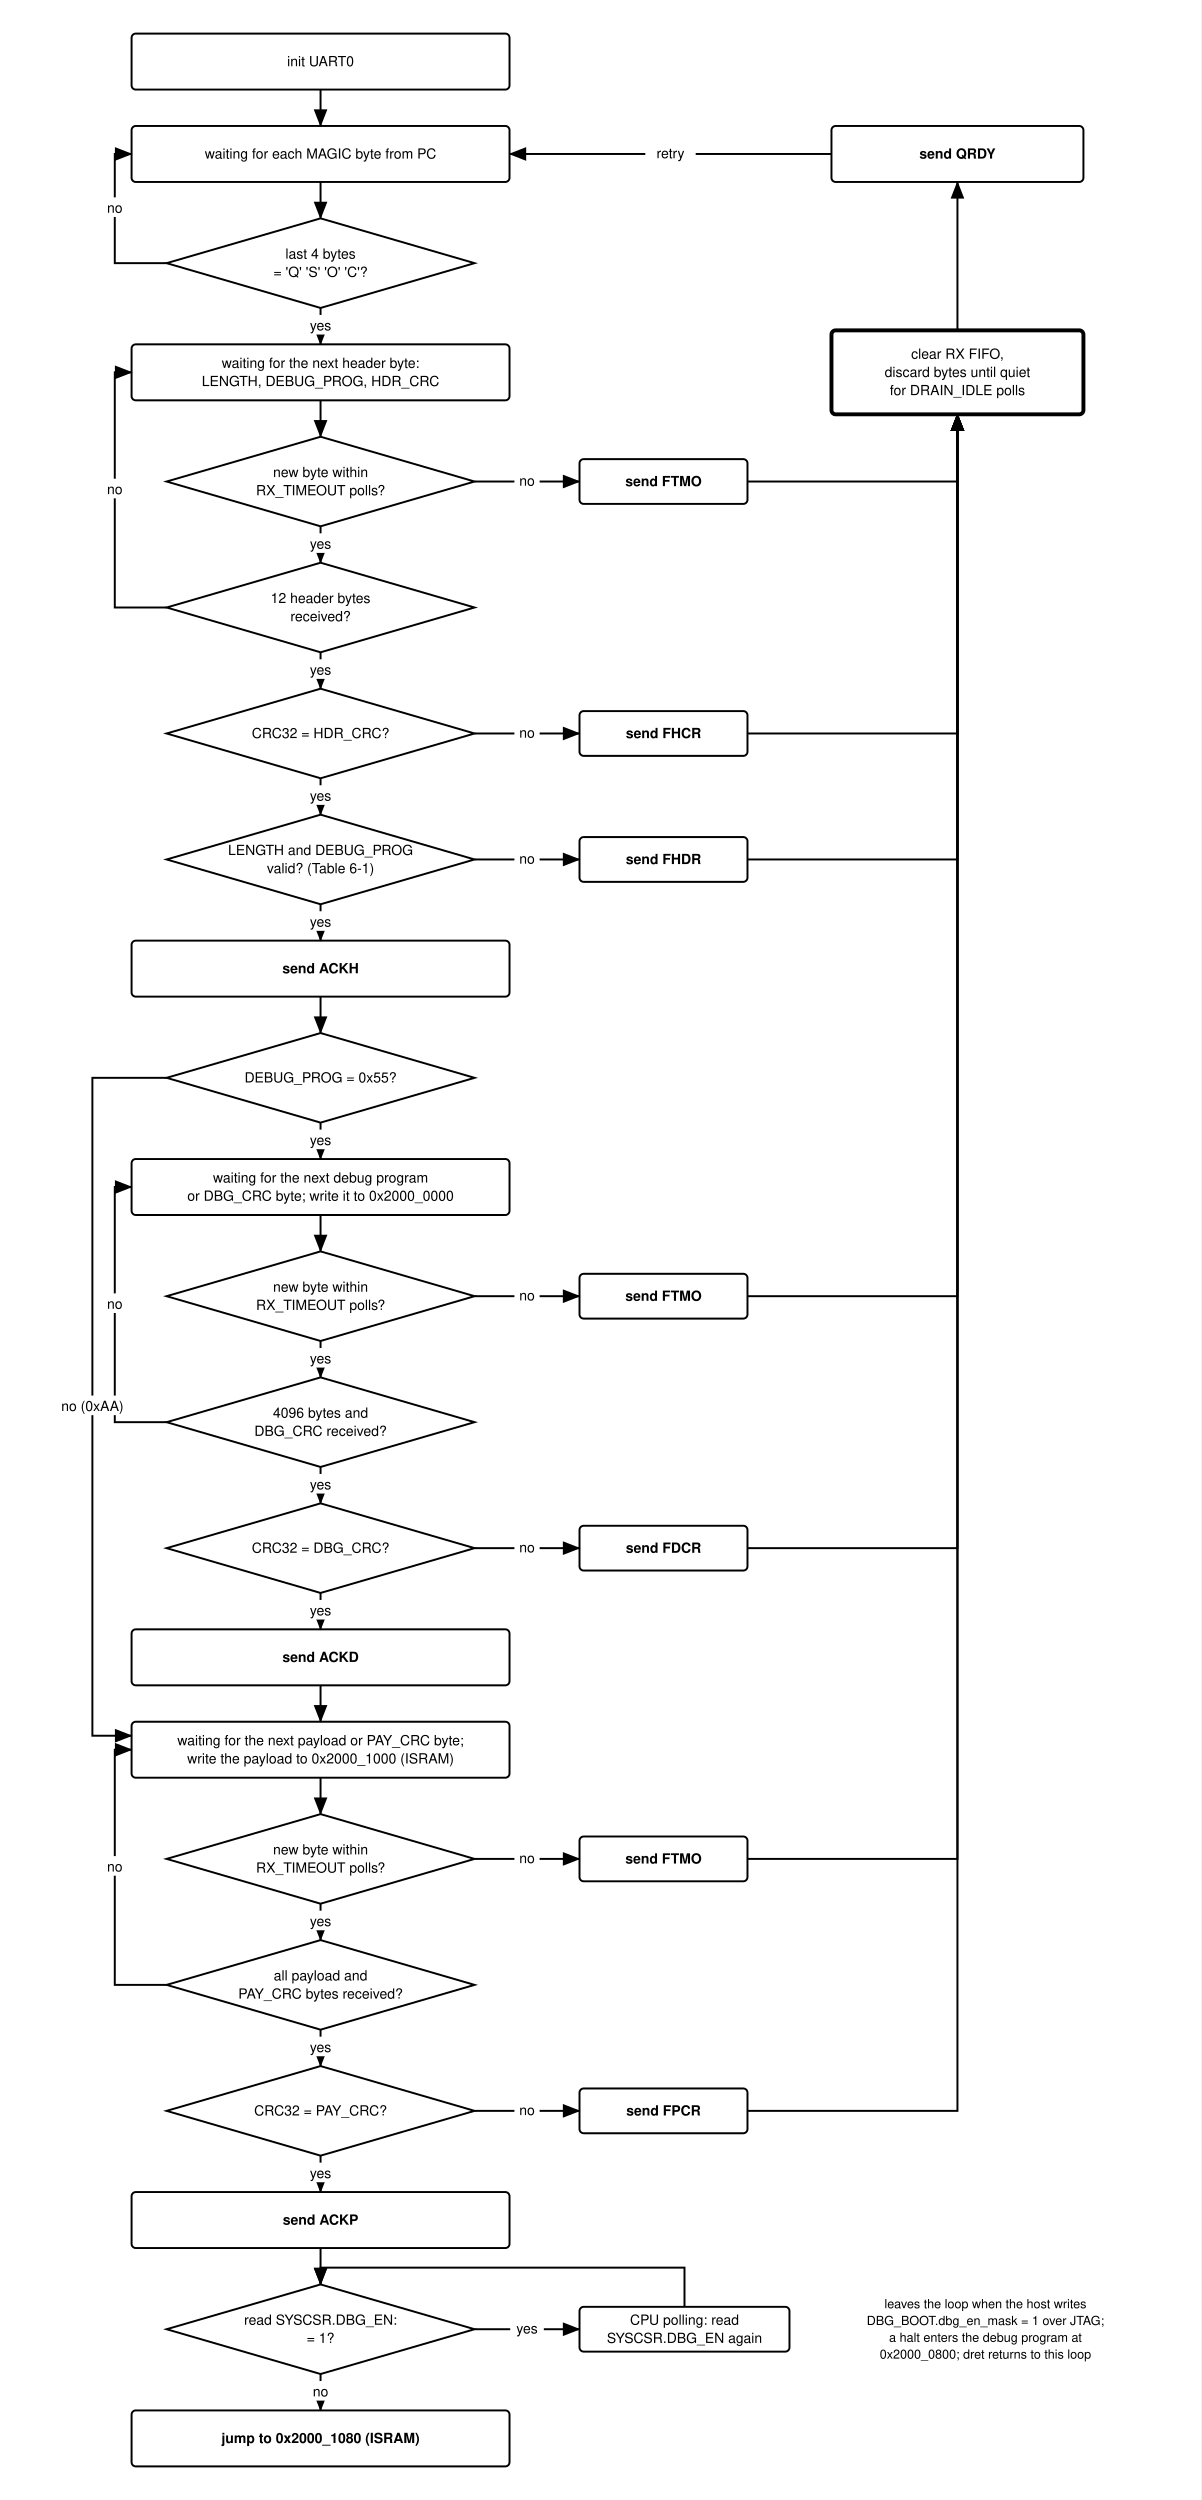
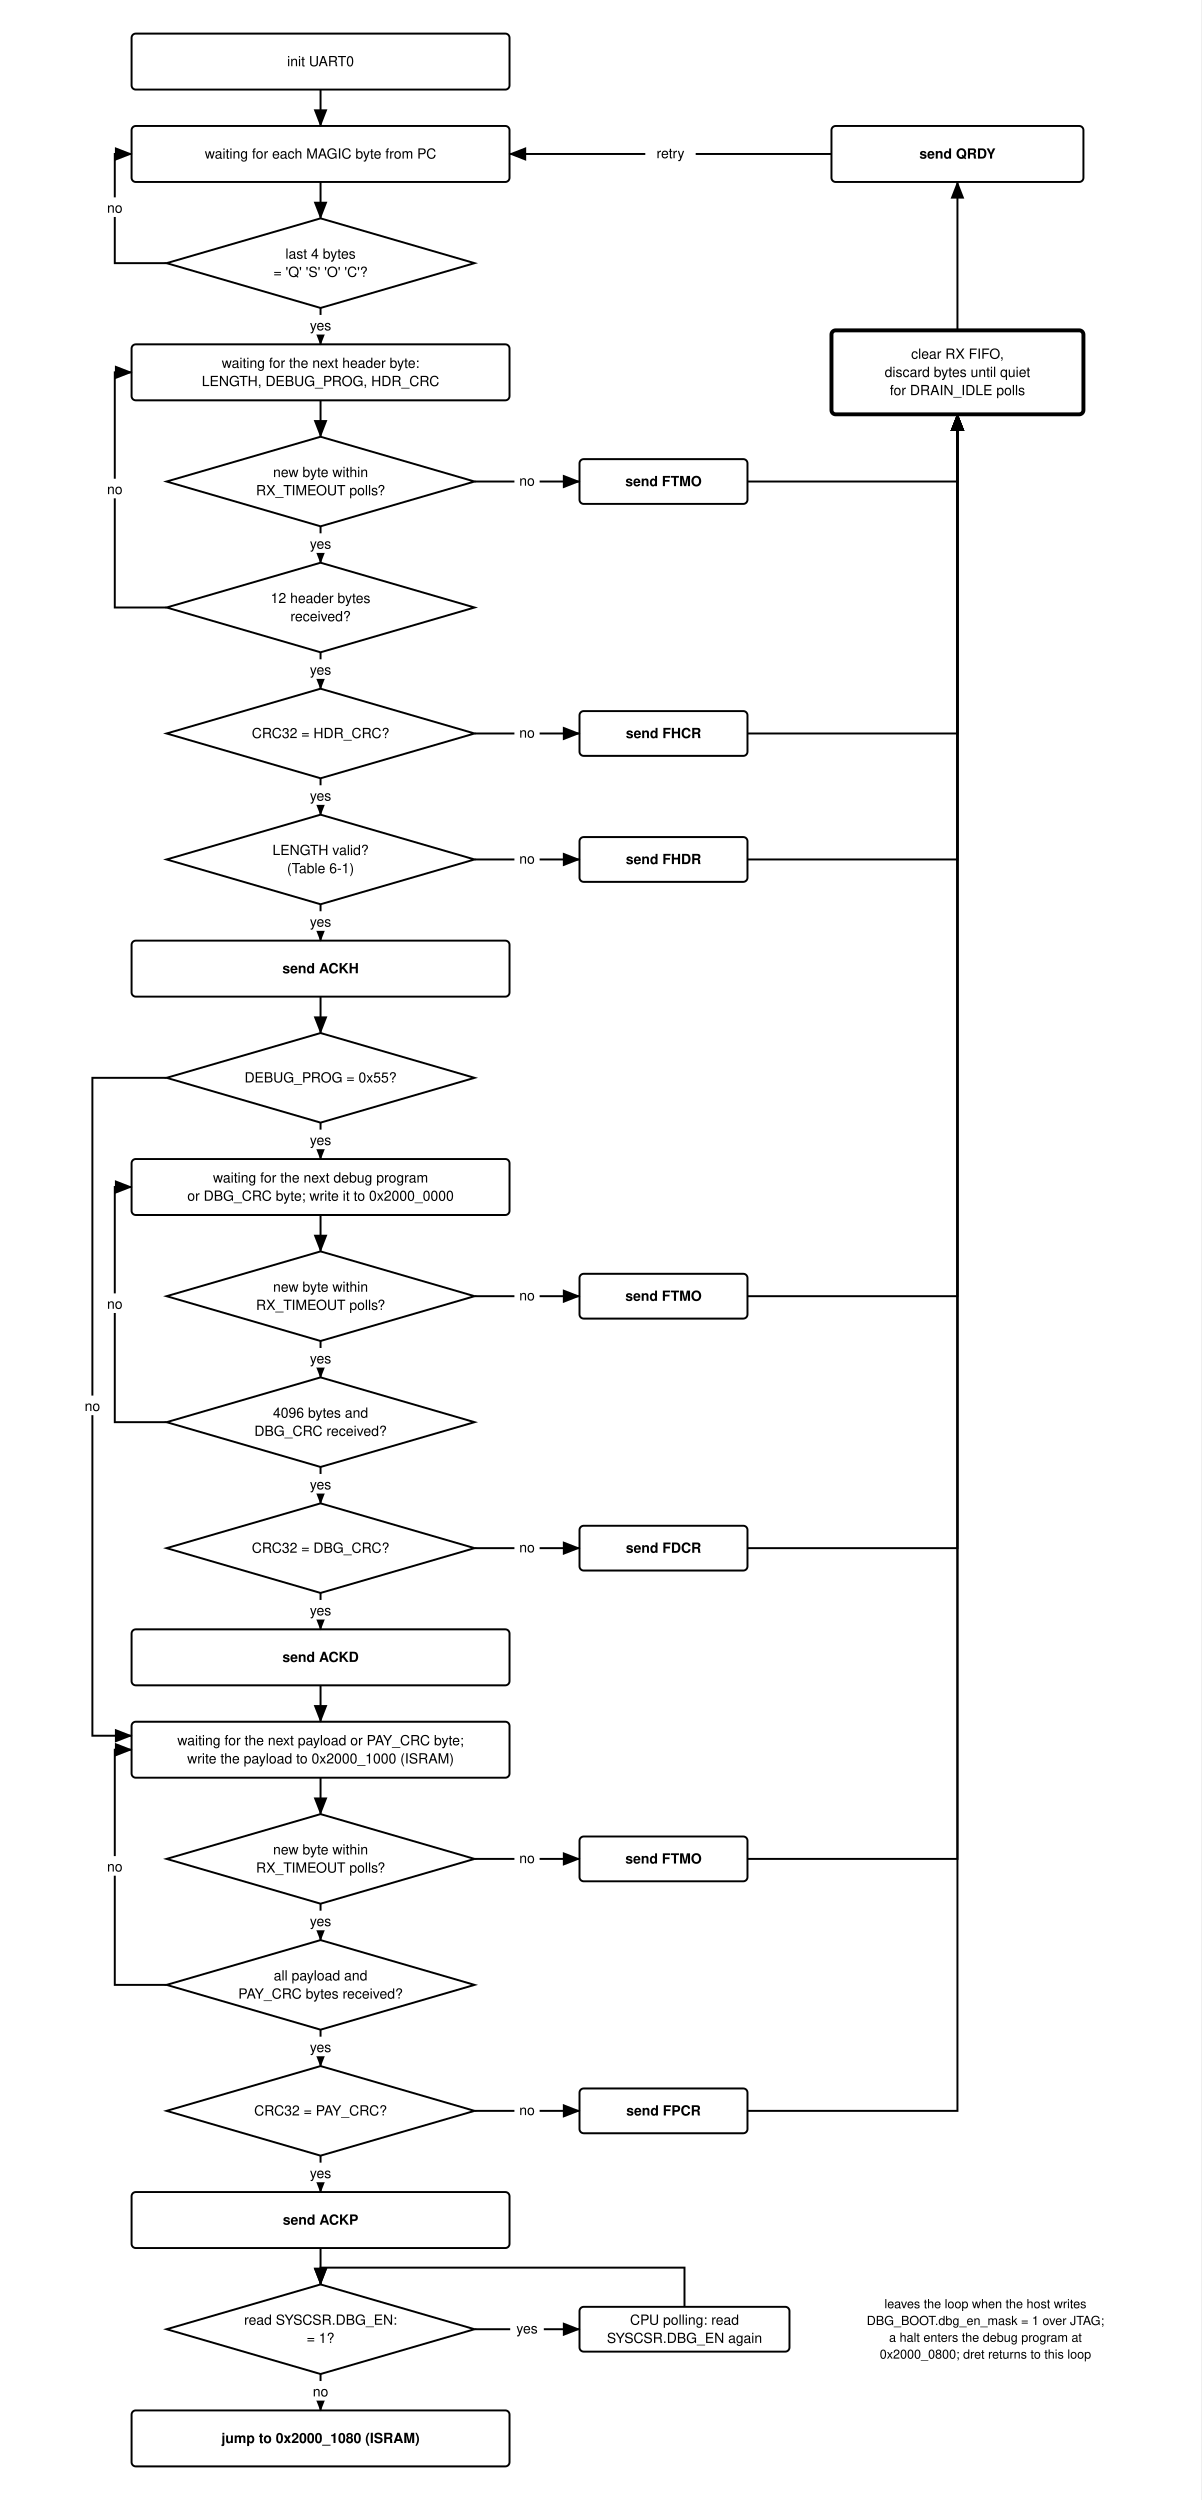
<svg xmlns="http://www.w3.org/2000/svg" width="858" height="1786" viewBox="-74 -14 858 1786" font-family="Helvetica,Arial,sans-serif">
  <defs>
    <marker id="ah" markerWidth="9" markerHeight="7" refX="8.5" refY="3.5" orient="auto">
      <polygon points="0 0, 9 3.5, 0 7" fill="#000000" />
    </marker>
    <marker id="ahs" markerWidth="9" markerHeight="7" refX="0.5" refY="3.5" orient="auto">
      <polygon points="9 0, 0 3.5, 9 7" fill="#000000" />
    </marker>
  </defs>
  <rect x="-74" y="-14" width="858" height="1786" fill="#ffffff" />
  <rect x="20" y="10" width="270" height="40" rx="3" fill="#ffffff" stroke="#000000" stroke-width="1.4" />
  <rect x="20" y="76" width="270" height="40" rx="3" fill="#ffffff" stroke="#000000" stroke-width="1.4" />
  <polygon points="155.0,142 265,174.0 155.0,206 45,174.0" fill="#ffffff" stroke="#000000" stroke-width="1.4" />
  <rect x="20" y="232" width="270" height="40" rx="3" fill="#ffffff" stroke="#000000" stroke-width="1.4" />
  <polygon points="155.0,298 265,330.0 155.0,362 45,330.0" fill="#ffffff" stroke="#000000" stroke-width="1.4" />
  <polygon points="155.0,388 265,420.0 155.0,452 45,420.0" fill="#ffffff" stroke="#000000" stroke-width="1.4" />
  <polygon points="155.0,478 265,510.0 155.0,542 45,510.0" fill="#ffffff" stroke="#000000" stroke-width="1.4" />
  <polygon points="155.0,568 265,600.0 155.0,632 45,600.0" fill="#ffffff" stroke="#000000" stroke-width="1.4" />
  <rect x="20" y="658" width="270" height="40" rx="3" fill="#ffffff" stroke="#000000" stroke-width="1.4" />
  <polygon points="155.0,724 265,756.0 155.0,788 45,756.0" fill="#ffffff" stroke="#000000" stroke-width="1.4" />
  <rect x="20" y="814" width="270" height="40" rx="3" fill="#ffffff" stroke="#000000" stroke-width="1.4" />
  <polygon points="155.0,880 265,912.0 155.0,944 45,912.0" fill="#ffffff" stroke="#000000" stroke-width="1.4" />
  <polygon points="155.0,970 265,1002.0 155.0,1034 45,1002.0" fill="#ffffff" stroke="#000000" stroke-width="1.4" />
  <polygon points="155.0,1060 265,1092.0 155.0,1124 45,1092.0" fill="#ffffff" stroke="#000000" stroke-width="1.4" />
  <rect x="20" y="1150" width="270" height="40" rx="3" fill="#ffffff" stroke="#000000" stroke-width="1.4" />
  <rect x="20" y="1216" width="270" height="40" rx="3" fill="#ffffff" stroke="#000000" stroke-width="1.4" />
  <polygon points="155.0,1282 265,1314.0 155.0,1346 45,1314.0" fill="#ffffff" stroke="#000000" stroke-width="1.4" />
  <polygon points="155.0,1372 265,1404.0 155.0,1436 45,1404.0" fill="#ffffff" stroke="#000000" stroke-width="1.4" />
  <polygon points="155.0,1462 265,1494.0 155.0,1526 45,1494.0" fill="#ffffff" stroke="#000000" stroke-width="1.4" />
  <rect x="20" y="1552" width="270" height="40" rx="3" fill="#ffffff" stroke="#000000" stroke-width="1.4" />
  <polygon points="155.0,1618 265,1650.0 155.0,1682 45,1650.0" fill="#ffffff" stroke="#000000" stroke-width="1.4" />
  <rect x="20" y="1708" width="270" height="40" rx="3" fill="#ffffff" stroke="#000000" stroke-width="1.4" />
  <rect x="520" y="76" width="180" height="40" rx="3" fill="#ffffff" stroke="#000000" stroke-width="1.4" />
  <rect x="520" y="222" width="180" height="60" rx="3" fill="#ffffff" stroke="#000000" stroke-width="2.8" />
  <rect x="-50" y="724" width="1" height="1" rx="3" fill="none" stroke="none" stroke-width="0" />
  <rect x="340" y="1634.0" width="150" height="32" rx="3" fill="#ffffff" stroke="#000000" stroke-width="1.4" />
  <rect x="500" y="1612" width="260" height="76" rx="3" fill="none" stroke="none" stroke-width="0" />
  <rect x="340" y="314.0" width="120" height="32" rx="3" fill="#ffffff" stroke="#000000" stroke-width="1.4" />
  <rect x="340" y="494.0" width="120" height="32" rx="3" fill="#ffffff" stroke="#000000" stroke-width="1.4" />
  <rect x="340" y="584.0" width="120" height="32" rx="3" fill="#ffffff" stroke="#000000" stroke-width="1.4" />
  <rect x="340" y="896.0" width="120" height="32" rx="3" fill="#ffffff" stroke="#000000" stroke-width="1.4" />
  <rect x="340" y="1076.0" width="120" height="32" rx="3" fill="#ffffff" stroke="#000000" stroke-width="1.4" />
  <rect x="340" y="1298.0" width="120" height="32" rx="3" fill="#ffffff" stroke="#000000" stroke-width="1.4" />
  <rect x="340" y="1478.0" width="120" height="32" rx="3" fill="#ffffff" stroke="#000000" stroke-width="1.4" />
  <polyline points="155.0,50.0 155.0,76.0" fill="none" stroke="#000000" stroke-width="1.4" marker-end="url(#ah)" />
  <polyline points="155.0,116.0 155.0,142.0" fill="none" stroke="#000000" stroke-width="1.4" marker-end="url(#ah)" />
  <polyline points="155.0,206.0 155.0,232.0" fill="none" stroke="#000000" stroke-width="1.4" marker-end="url(#ah)" />
  <rect x="143.0" y="211.0" width="24.0" height="14" fill="#ffffff" />
  <text x="155.0" y="222.0" font-size="10" fill="#000000" text-anchor="middle">yes</text>
  <polyline points="155.0,272.0 155.0,298.0" fill="none" stroke="#000000" stroke-width="1.4" marker-end="url(#ah)" />
  <polyline points="155.0,362.0 155.0,388.0" fill="none" stroke="#000000" stroke-width="1.4" marker-end="url(#ah)" />
  <rect x="143.0" y="367.0" width="24.0" height="14" fill="#ffffff" />
  <text x="155.0" y="378.0" font-size="10" fill="#000000" text-anchor="middle">yes</text>
  <polyline points="155.0,452.0 155.0,478.0" fill="none" stroke="#000000" stroke-width="1.4" marker-end="url(#ah)" />
  <rect x="143.0" y="457.0" width="24.0" height="14" fill="#ffffff" />
  <text x="155.0" y="468.0" font-size="10" fill="#000000" text-anchor="middle">yes</text>
  <polyline points="155.0,542.0 155.0,568.0" fill="none" stroke="#000000" stroke-width="1.4" marker-end="url(#ah)" />
  <rect x="143.0" y="547.0" width="24.0" height="14" fill="#ffffff" />
  <text x="155.0" y="558.0" font-size="10" fill="#000000" text-anchor="middle">yes</text>
  <polyline points="155.0,632.0 155.0,658.0" fill="none" stroke="#000000" stroke-width="1.4" marker-end="url(#ah)" />
  <rect x="143.0" y="637.0" width="24.0" height="14" fill="#ffffff" />
  <text x="155.0" y="648.0" font-size="10" fill="#000000" text-anchor="middle">yes</text>
  <polyline points="155.0,698.0 155.0,724.0" fill="none" stroke="#000000" stroke-width="1.4" marker-end="url(#ah)" />
  <polyline points="155.0,788.0 155.0,814.0" fill="none" stroke="#000000" stroke-width="1.4" marker-end="url(#ah)" />
  <rect x="143.0" y="793.0" width="24.0" height="14" fill="#ffffff" />
  <text x="155.0" y="804.0" font-size="10" fill="#000000" text-anchor="middle">yes</text>
  <polyline points="155.0,854.0 155.0,880.0" fill="none" stroke="#000000" stroke-width="1.4" marker-end="url(#ah)" />
  <polyline points="155.0,944.0 155.0,970.0" fill="none" stroke="#000000" stroke-width="1.4" marker-end="url(#ah)" />
  <rect x="143.0" y="949.0" width="24.0" height="14" fill="#ffffff" />
  <text x="155.0" y="960.0" font-size="10" fill="#000000" text-anchor="middle">yes</text>
  <polyline points="155.0,1034.0 155.0,1060.0" fill="none" stroke="#000000" stroke-width="1.4" marker-end="url(#ah)" />
  <rect x="143.0" y="1039.0" width="24.0" height="14" fill="#ffffff" />
  <text x="155.0" y="1050.0" font-size="10" fill="#000000" text-anchor="middle">yes</text>
  <polyline points="155.0,1124.0 155.0,1150.0" fill="none" stroke="#000000" stroke-width="1.4" marker-end="url(#ah)" />
  <rect x="143.0" y="1129.0" width="24.0" height="14" fill="#ffffff" />
  <text x="155.0" y="1140.0" font-size="10" fill="#000000" text-anchor="middle">yes</text>
  <polyline points="155.0,1190.0 155.0,1216.0" fill="none" stroke="#000000" stroke-width="1.4" marker-end="url(#ah)" />
  <polyline points="155.0,1256.0 155.0,1282.0" fill="none" stroke="#000000" stroke-width="1.4" marker-end="url(#ah)" />
  <polyline points="155.0,1346.0 155.0,1372.0" fill="none" stroke="#000000" stroke-width="1.4" marker-end="url(#ah)" />
  <rect x="143.0" y="1351.0" width="24.0" height="14" fill="#ffffff" />
  <text x="155.0" y="1362.0" font-size="10" fill="#000000" text-anchor="middle">yes</text>
  <polyline points="155.0,1436.0 155.0,1462.0" fill="none" stroke="#000000" stroke-width="1.4" marker-end="url(#ah)" />
  <rect x="143.0" y="1441.0" width="24.0" height="14" fill="#ffffff" />
  <text x="155.0" y="1452.0" font-size="10" fill="#000000" text-anchor="middle">yes</text>
  <polyline points="155.0,1526.0 155.0,1552.0" fill="none" stroke="#000000" stroke-width="1.4" marker-end="url(#ah)" />
  <rect x="143.0" y="1531.0" width="24.0" height="14" fill="#ffffff" />
  <text x="155.0" y="1542.0" font-size="10" fill="#000000" text-anchor="middle">yes</text>
  <polyline points="155.0,1592.0 155.0,1618.0" fill="none" stroke="#000000" stroke-width="1.4" marker-end="url(#ah)" />
  <polyline points="155.0,1682.0 155.0,1708.0" fill="none" stroke="#000000" stroke-width="1.4" marker-end="url(#ah)" />
  <rect x="146.0" y="1687.0" width="18.0" height="14" fill="#ffffff" />
  <text x="155.0" y="1698.0" font-size="10" fill="#000000" text-anchor="middle">no</text>
  <polyline points="45.0,174.0 8.0,174.0 8.0,96.0 20.0,96.0" fill="none" stroke="#000000" stroke-width="1.4" marker-end="url(#ah)" />
  <rect x="-1.0" y="127.0" width="18.0" height="14" fill="#ffffff" />
  <text x="8.0" y="138.0" font-size="10" fill="#000000" text-anchor="middle">no</text>
  <polyline points="45.0,420.0 8.0,420.0 8.0,252.0 20.0,252.0" fill="none" stroke="#000000" stroke-width="1.4" marker-end="url(#ah)" />
  <rect x="-1.0" y="328.0" width="18.0" height="14" fill="#ffffff" />
  <text x="8.0" y="339.0" font-size="10" fill="#000000" text-anchor="middle">no</text>
  <polyline points="45.0,1002.0 8.0,1002.0 8.0,834.0 20.0,834.0" fill="none" stroke="#000000" stroke-width="1.4" marker-end="url(#ah)" />
  <rect x="-1.0" y="910.0" width="18.0" height="14" fill="#ffffff" />
  <text x="8.0" y="921.0" font-size="10" fill="#000000" text-anchor="middle">no</text>
  <polyline points="45.0,1404.0 8.0,1404.0 8.0,1236.0 20.0,1236.0" fill="none" stroke="#000000" stroke-width="1.4" marker-end="url(#ah)" />
  <rect x="-1.0" y="1312.0" width="18.0" height="14" fill="#ffffff" />
  <text x="8.0" y="1323.0" font-size="10" fill="#000000" text-anchor="middle">no</text>
  <polyline points="45.0,756.0 -8.0,756.0 -8.0,1226.0 20.0,1226.0" fill="none" stroke="#000000" stroke-width="1.4" marker-end="url(#ah)" />
-   <rect x="-38.0" y="983.0" width="60.0" height="14" fill="#ffffff" />
-   <text x="-8.0" y="994.0" font-size="10" fill="#000000" text-anchor="middle">no (0xAA)</text>
+   <rect x="-17.0" y="983.0" width="18.0" height="14" fill="#ffffff" />
+   <text x="-8.0" y="994.0" font-size="10" fill="#000000" text-anchor="middle">no</text>
  <polyline points="265.0,1650.0 340.0,1650.0" fill="none" stroke="#000000" stroke-width="1.4" marker-end="url(#ah)" />
  <rect x="290.5" y="1642.0" width="24.0" height="14" fill="#ffffff" />
  <text x="302.5" y="1653.0" font-size="10" fill="#000000" text-anchor="middle">yes</text>
  <polyline points="415.0,1634.0 415.0,1606.0 155.0,1606.0 155.0,1618.0" fill="none" stroke="#000000" stroke-width="1.4" marker-end="url(#ah)" />
  <polyline points="265.0,330.0 340.0,330.0" fill="none" stroke="#000000" stroke-width="1.4" marker-end="url(#ah)" />
  <rect x="293.5" y="322.0" width="18.0" height="14" fill="#ffffff" />
  <text x="302.5" y="333.0" font-size="10" fill="#000000" text-anchor="middle">no</text>
  <polyline points="460.0,330.0 610.0,330.0 610.0,282.0" fill="none" stroke="#000000" stroke-width="1.4" marker-end="url(#ah)" />
  <polyline points="265.0,510.0 340.0,510.0" fill="none" stroke="#000000" stroke-width="1.4" marker-end="url(#ah)" />
  <rect x="293.5" y="502.0" width="18.0" height="14" fill="#ffffff" />
  <text x="302.5" y="513.0" font-size="10" fill="#000000" text-anchor="middle">no</text>
  <polyline points="460.0,510.0 610.0,510.0 610.0,282.0" fill="none" stroke="#000000" stroke-width="1.4" marker-end="url(#ah)" />
  <polyline points="265.0,600.0 340.0,600.0" fill="none" stroke="#000000" stroke-width="1.4" marker-end="url(#ah)" />
  <rect x="293.5" y="592.0" width="18.0" height="14" fill="#ffffff" />
  <text x="302.5" y="603.0" font-size="10" fill="#000000" text-anchor="middle">no</text>
  <polyline points="460.0,600.0 610.0,600.0 610.0,282.0" fill="none" stroke="#000000" stroke-width="1.4" marker-end="url(#ah)" />
  <polyline points="265.0,912.0 340.0,912.0" fill="none" stroke="#000000" stroke-width="1.4" marker-end="url(#ah)" />
  <rect x="293.5" y="904.0" width="18.0" height="14" fill="#ffffff" />
  <text x="302.5" y="915.0" font-size="10" fill="#000000" text-anchor="middle">no</text>
  <polyline points="460.0,912.0 610.0,912.0 610.0,282.0" fill="none" stroke="#000000" stroke-width="1.4" marker-end="url(#ah)" />
  <polyline points="265.0,1092.0 340.0,1092.0" fill="none" stroke="#000000" stroke-width="1.4" marker-end="url(#ah)" />
  <rect x="293.5" y="1084.0" width="18.0" height="14" fill="#ffffff" />
  <text x="302.5" y="1095.0" font-size="10" fill="#000000" text-anchor="middle">no</text>
  <polyline points="460.0,1092.0 610.0,1092.0 610.0,282.0" fill="none" stroke="#000000" stroke-width="1.4" marker-end="url(#ah)" />
  <polyline points="265.0,1314.0 340.0,1314.0" fill="none" stroke="#000000" stroke-width="1.4" marker-end="url(#ah)" />
  <rect x="293.5" y="1306.0" width="18.0" height="14" fill="#ffffff" />
  <text x="302.5" y="1317.0" font-size="10" fill="#000000" text-anchor="middle">no</text>
  <polyline points="460.0,1314.0 610.0,1314.0 610.0,282.0" fill="none" stroke="#000000" stroke-width="1.4" marker-end="url(#ah)" />
  <polyline points="265.0,1494.0 340.0,1494.0" fill="none" stroke="#000000" stroke-width="1.4" marker-end="url(#ah)" />
  <rect x="293.5" y="1486.0" width="18.0" height="14" fill="#ffffff" />
  <text x="302.5" y="1497.0" font-size="10" fill="#000000" text-anchor="middle">no</text>
  <polyline points="460.0,1494.0 610.0,1494.0 610.0,282.0" fill="none" stroke="#000000" stroke-width="1.4" marker-end="url(#ah)" />
  <polyline points="610.0,222.0 610.0,116.0" fill="none" stroke="#000000" stroke-width="1.4" marker-end="url(#ah)" />
  <polyline points="520.0,96.0 290.0,96.0" fill="none" stroke="#000000" stroke-width="1.4" marker-end="url(#ah)" />
  <rect x="387.0" y="88.0" width="36.0" height="14" fill="#ffffff" />
  <text x="405.0" y="99.0" font-size="10" fill="#000000" text-anchor="middle">retry</text>
  <text x="155.0" y="33.3" font-size="10" text-anchor="middle" fill="#000000">init UART0</text>
  <text x="155.0" y="99.3" font-size="10" text-anchor="middle" fill="#000000">waiting for each MAGIC byte from PC</text>
  <text x="155.0" y="170.8" font-size="10" text-anchor="middle" fill="#000000">last 4 bytes</text>
  <text x="155.0" y="183.8" font-size="10" text-anchor="middle" fill="#000000">= 'Q' 'S' 'O' 'C'?</text>
  <text x="155.0" y="248.8" font-size="10" text-anchor="middle" fill="#000000">waiting for the next header byte:</text>
  <text x="155.0" y="261.8" font-size="10" text-anchor="middle" fill="#000000">LENGTH, DEBUG_PROG, HDR_CRC</text>
  <text x="155.0" y="326.8" font-size="10" text-anchor="middle" fill="#000000">new byte within</text>
  <text x="155.0" y="339.8" font-size="10" text-anchor="middle" fill="#000000">RX_TIMEOUT polls?</text>
  <text x="155.0" y="416.8" font-size="10" text-anchor="middle" fill="#000000">12 header bytes</text>
  <text x="155.0" y="429.8" font-size="10" text-anchor="middle" fill="#000000">received?</text>
  <text x="155.0" y="513.3" font-size="10" text-anchor="middle" fill="#000000">CRC32 = HDR_CRC?</text>
-   <text x="155.0" y="596.8" font-size="10" text-anchor="middle" fill="#000000">LENGTH and DEBUG_PROG</text>
-   <text x="155.0" y="609.8" font-size="10" text-anchor="middle" fill="#000000">valid? (Table 6-1)</text>
+   <text x="155.0" y="596.8" font-size="10" text-anchor="middle" fill="#000000">LENGTH valid?</text>
+   <text x="155.0" y="609.8" font-size="10" text-anchor="middle" fill="#000000">(Table 6-1)</text>
  <text x="155.0" y="681.3" font-size="10" text-anchor="middle" fill="#000000" font-weight="bold">send ACKH</text>
  <text x="155.0" y="759.3" font-size="10" text-anchor="middle" fill="#000000">DEBUG_PROG = 0x55?</text>
  <text x="155.0" y="830.8" font-size="10" text-anchor="middle" fill="#000000">waiting for the next debug program</text>
  <text x="155.0" y="843.8" font-size="10" text-anchor="middle" fill="#000000">or DBG_CRC byte; write it to 0x2000_0000</text>
  <text x="155.0" y="908.8" font-size="10" text-anchor="middle" fill="#000000">new byte within</text>
  <text x="155.0" y="921.8" font-size="10" text-anchor="middle" fill="#000000">RX_TIMEOUT polls?</text>
  <text x="155.0" y="998.8" font-size="10" text-anchor="middle" fill="#000000">4096 bytes and</text>
  <text x="155.0" y="1011.8" font-size="10" text-anchor="middle" fill="#000000">DBG_CRC received?</text>
  <text x="155.0" y="1095.3" font-size="10" text-anchor="middle" fill="#000000">CRC32 = DBG_CRC?</text>
  <text x="155.0" y="1173.3" font-size="10" text-anchor="middle" fill="#000000" font-weight="bold">send ACKD</text>
  <text x="155.0" y="1232.8" font-size="10" text-anchor="middle" fill="#000000">waiting for the next payload or PAY_CRC byte;</text>
  <text x="155.0" y="1245.8" font-size="10" text-anchor="middle" fill="#000000">write the payload to 0x2000_1000 (ISRAM)</text>
  <text x="155.0" y="1310.8" font-size="10" text-anchor="middle" fill="#000000">new byte within</text>
  <text x="155.0" y="1323.8" font-size="10" text-anchor="middle" fill="#000000">RX_TIMEOUT polls?</text>
  <text x="155.0" y="1400.8" font-size="10" text-anchor="middle" fill="#000000">all payload and</text>
  <text x="155.0" y="1413.8" font-size="10" text-anchor="middle" fill="#000000">PAY_CRC bytes received?</text>
  <text x="155.0" y="1497.3" font-size="10" text-anchor="middle" fill="#000000">CRC32 = PAY_CRC?</text>
  <text x="155.0" y="1575.3" font-size="10" text-anchor="middle" fill="#000000" font-weight="bold">send ACKP</text>
  <text x="155.0" y="1646.8" font-size="10" text-anchor="middle" fill="#000000">read SYSCSR.DBG_EN:</text>
  <text x="155.0" y="1659.8" font-size="10" text-anchor="middle" fill="#000000">= 1?</text>
  <text x="155.0" y="1731.3" font-size="10" text-anchor="middle" fill="#000000" font-weight="bold">jump to 0x2000_1080 (ISRAM)</text>
  <text x="610.0" y="99.3" font-size="10" text-anchor="middle" fill="#000000" font-weight="bold">send QRDY</text>
  <text x="610.0" y="242.3" font-size="10" text-anchor="middle" fill="#000000">clear RX FIFO,</text>
  <text x="610.0" y="255.3" font-size="10" text-anchor="middle" fill="#000000">discard bytes until quiet</text>
  <text x="610.0" y="268.3" font-size="10" text-anchor="middle" fill="#000000">for DRAIN_IDLE polls</text>
  <text x="-49.5" y="727.5" font-size="9" text-anchor="middle" fill="#000000" />
  <text x="415.0" y="1646.8" font-size="10" text-anchor="middle" fill="#000000">CPU polling: read</text>
  <text x="415.0" y="1659.8" font-size="10" text-anchor="middle" fill="#000000">SYSCSR.DBG_EN again</text>
  <text x="630.0" y="1635.0" font-size="9" text-anchor="middle" fill="#000000">leaves the loop when the host writes</text>
  <text x="630.0" y="1647.0" font-size="9" text-anchor="middle" fill="#000000">DBG_BOOT.dbg_en_mask = 1 over JTAG;</text>
  <text x="630.0" y="1659.0" font-size="9" text-anchor="middle" fill="#000000">a halt enters the debug program at</text>
  <text x="630.0" y="1671.0" font-size="9" text-anchor="middle" fill="#000000">0x2000_0800; dret returns to this loop</text>
  <text x="400.0" y="333.3" font-size="10" text-anchor="middle" fill="#000000" font-weight="bold">send FTMO</text>
  <text x="400.0" y="513.3" font-size="10" text-anchor="middle" fill="#000000" font-weight="bold">send FHCR</text>
  <text x="400.0" y="603.3" font-size="10" text-anchor="middle" fill="#000000" font-weight="bold">send FHDR</text>
  <text x="400.0" y="915.3" font-size="10" text-anchor="middle" fill="#000000" font-weight="bold">send FTMO</text>
  <text x="400.0" y="1095.3" font-size="10" text-anchor="middle" fill="#000000" font-weight="bold">send FDCR</text>
  <text x="400.0" y="1317.3" font-size="10" text-anchor="middle" fill="#000000" font-weight="bold">send FTMO</text>
  <text x="400.0" y="1497.3" font-size="10" text-anchor="middle" fill="#000000" font-weight="bold">send FPCR</text>
</svg>
